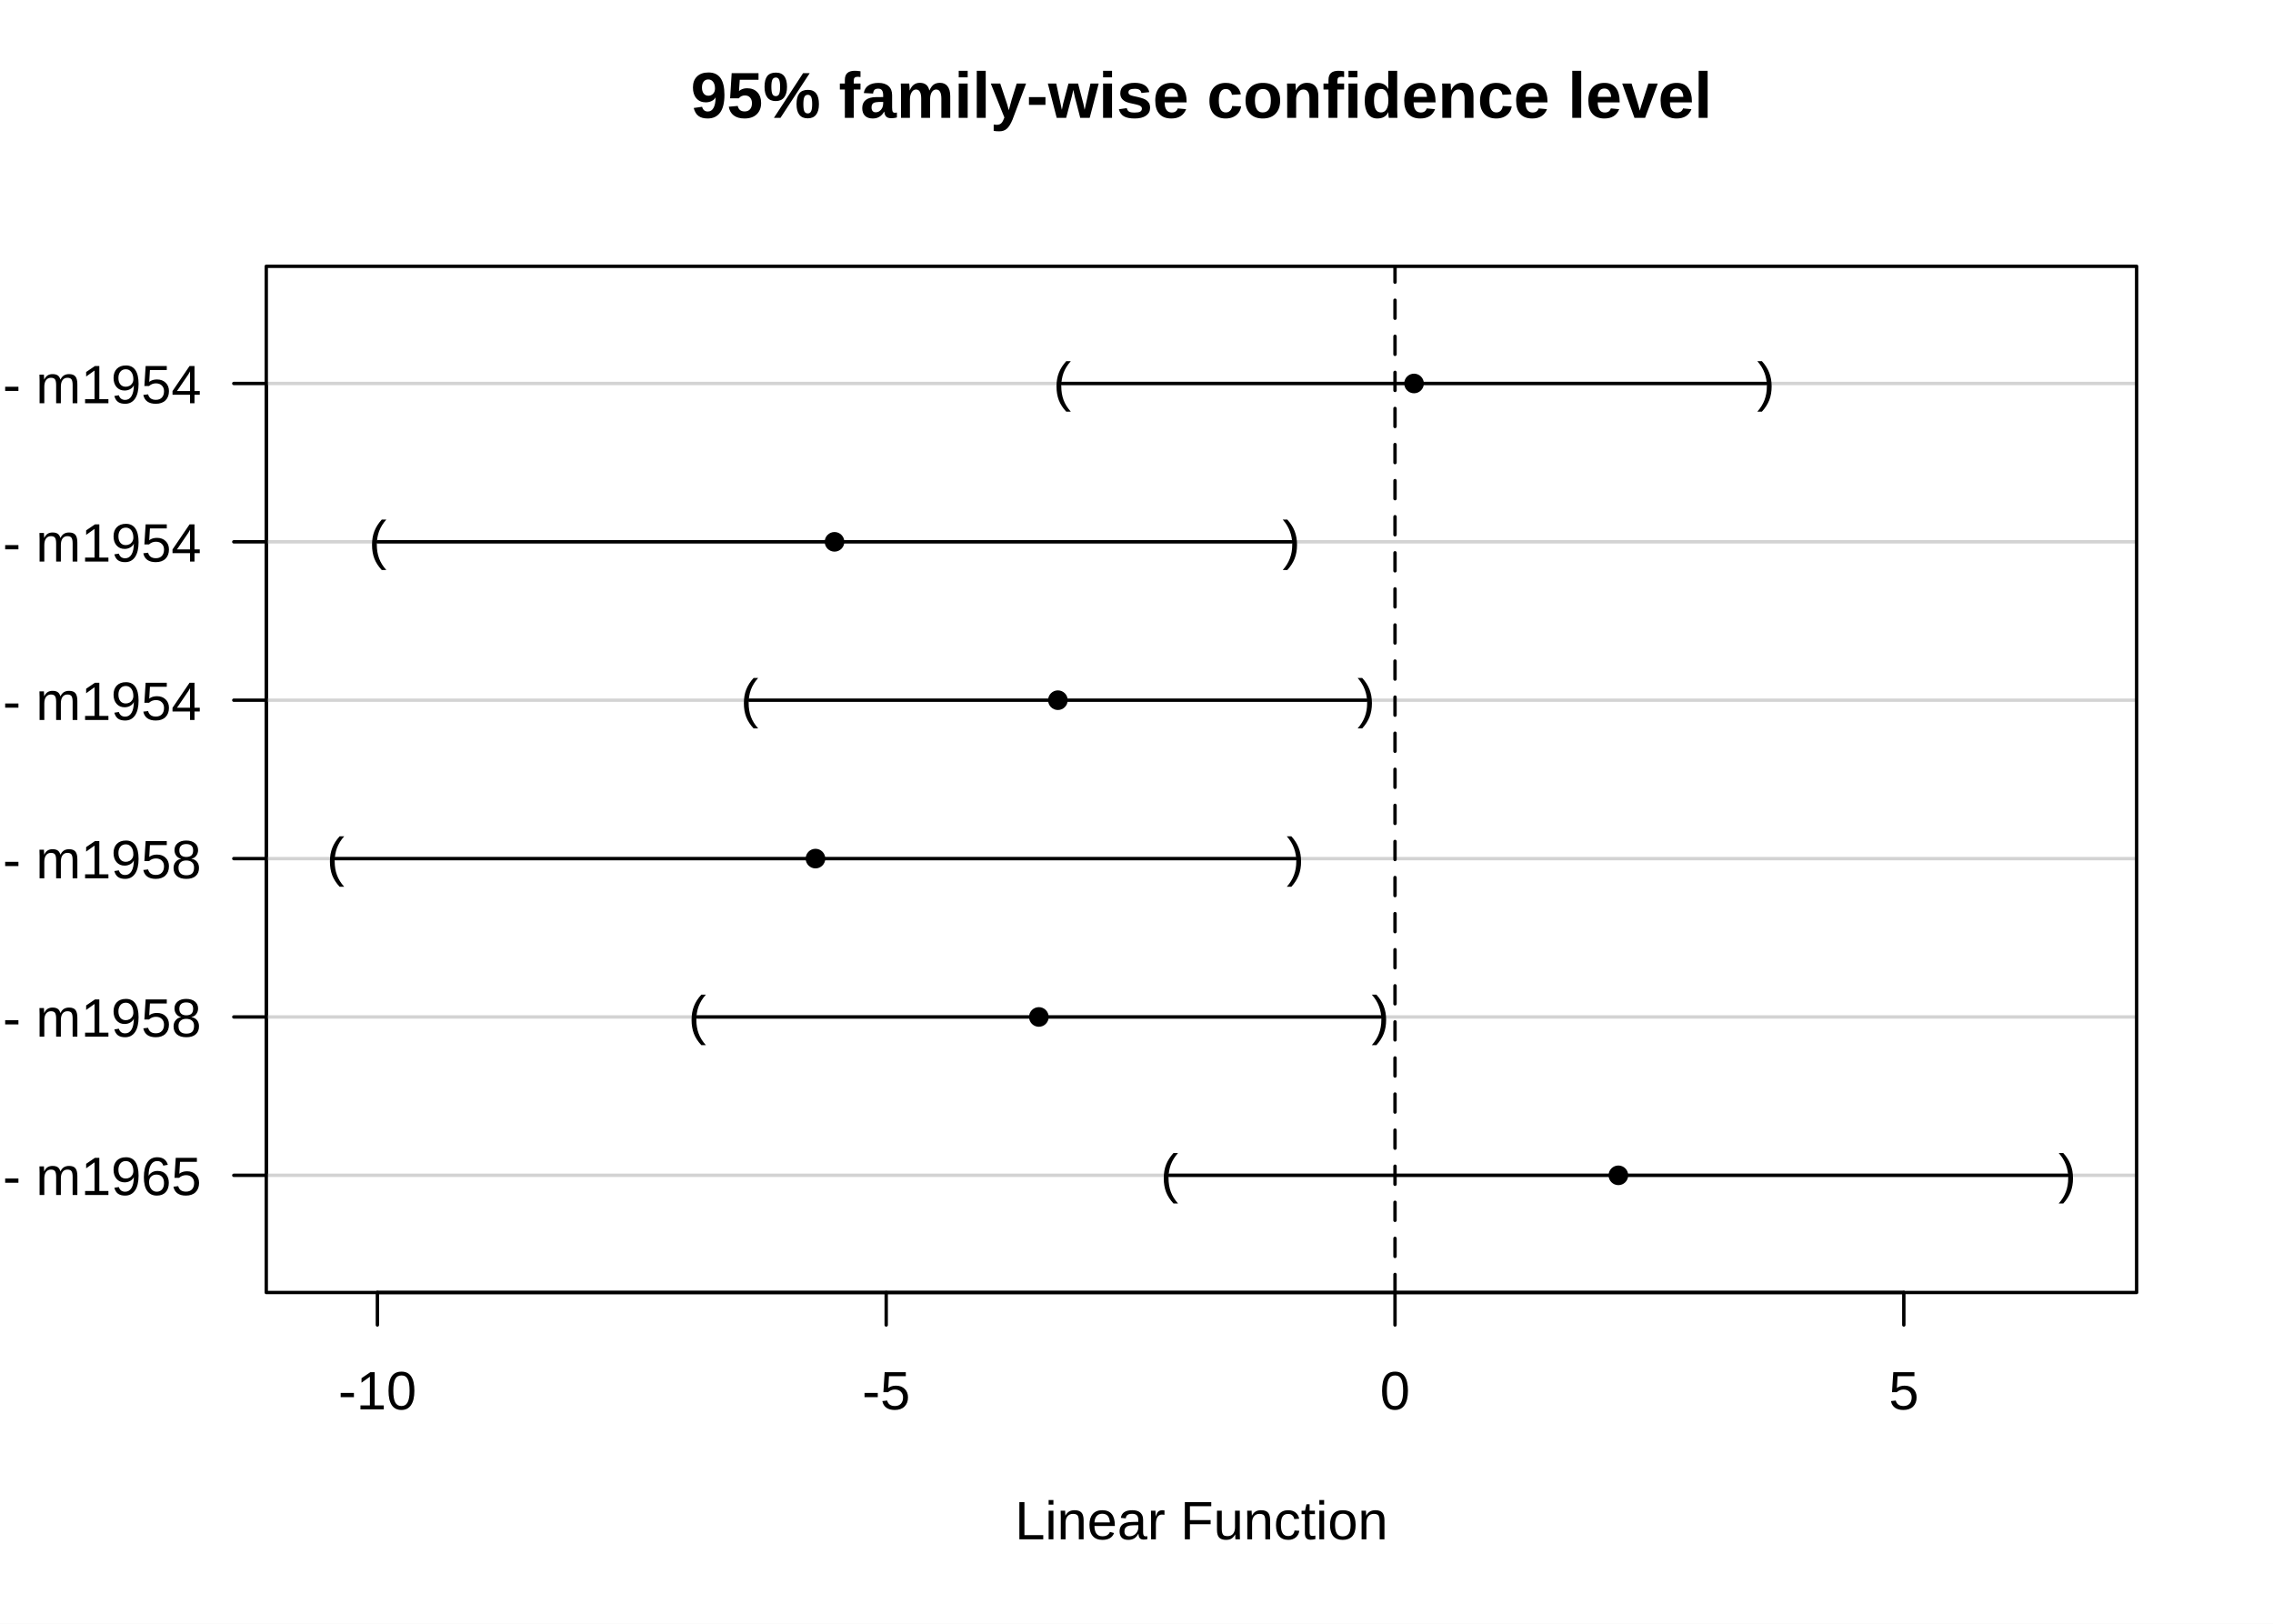
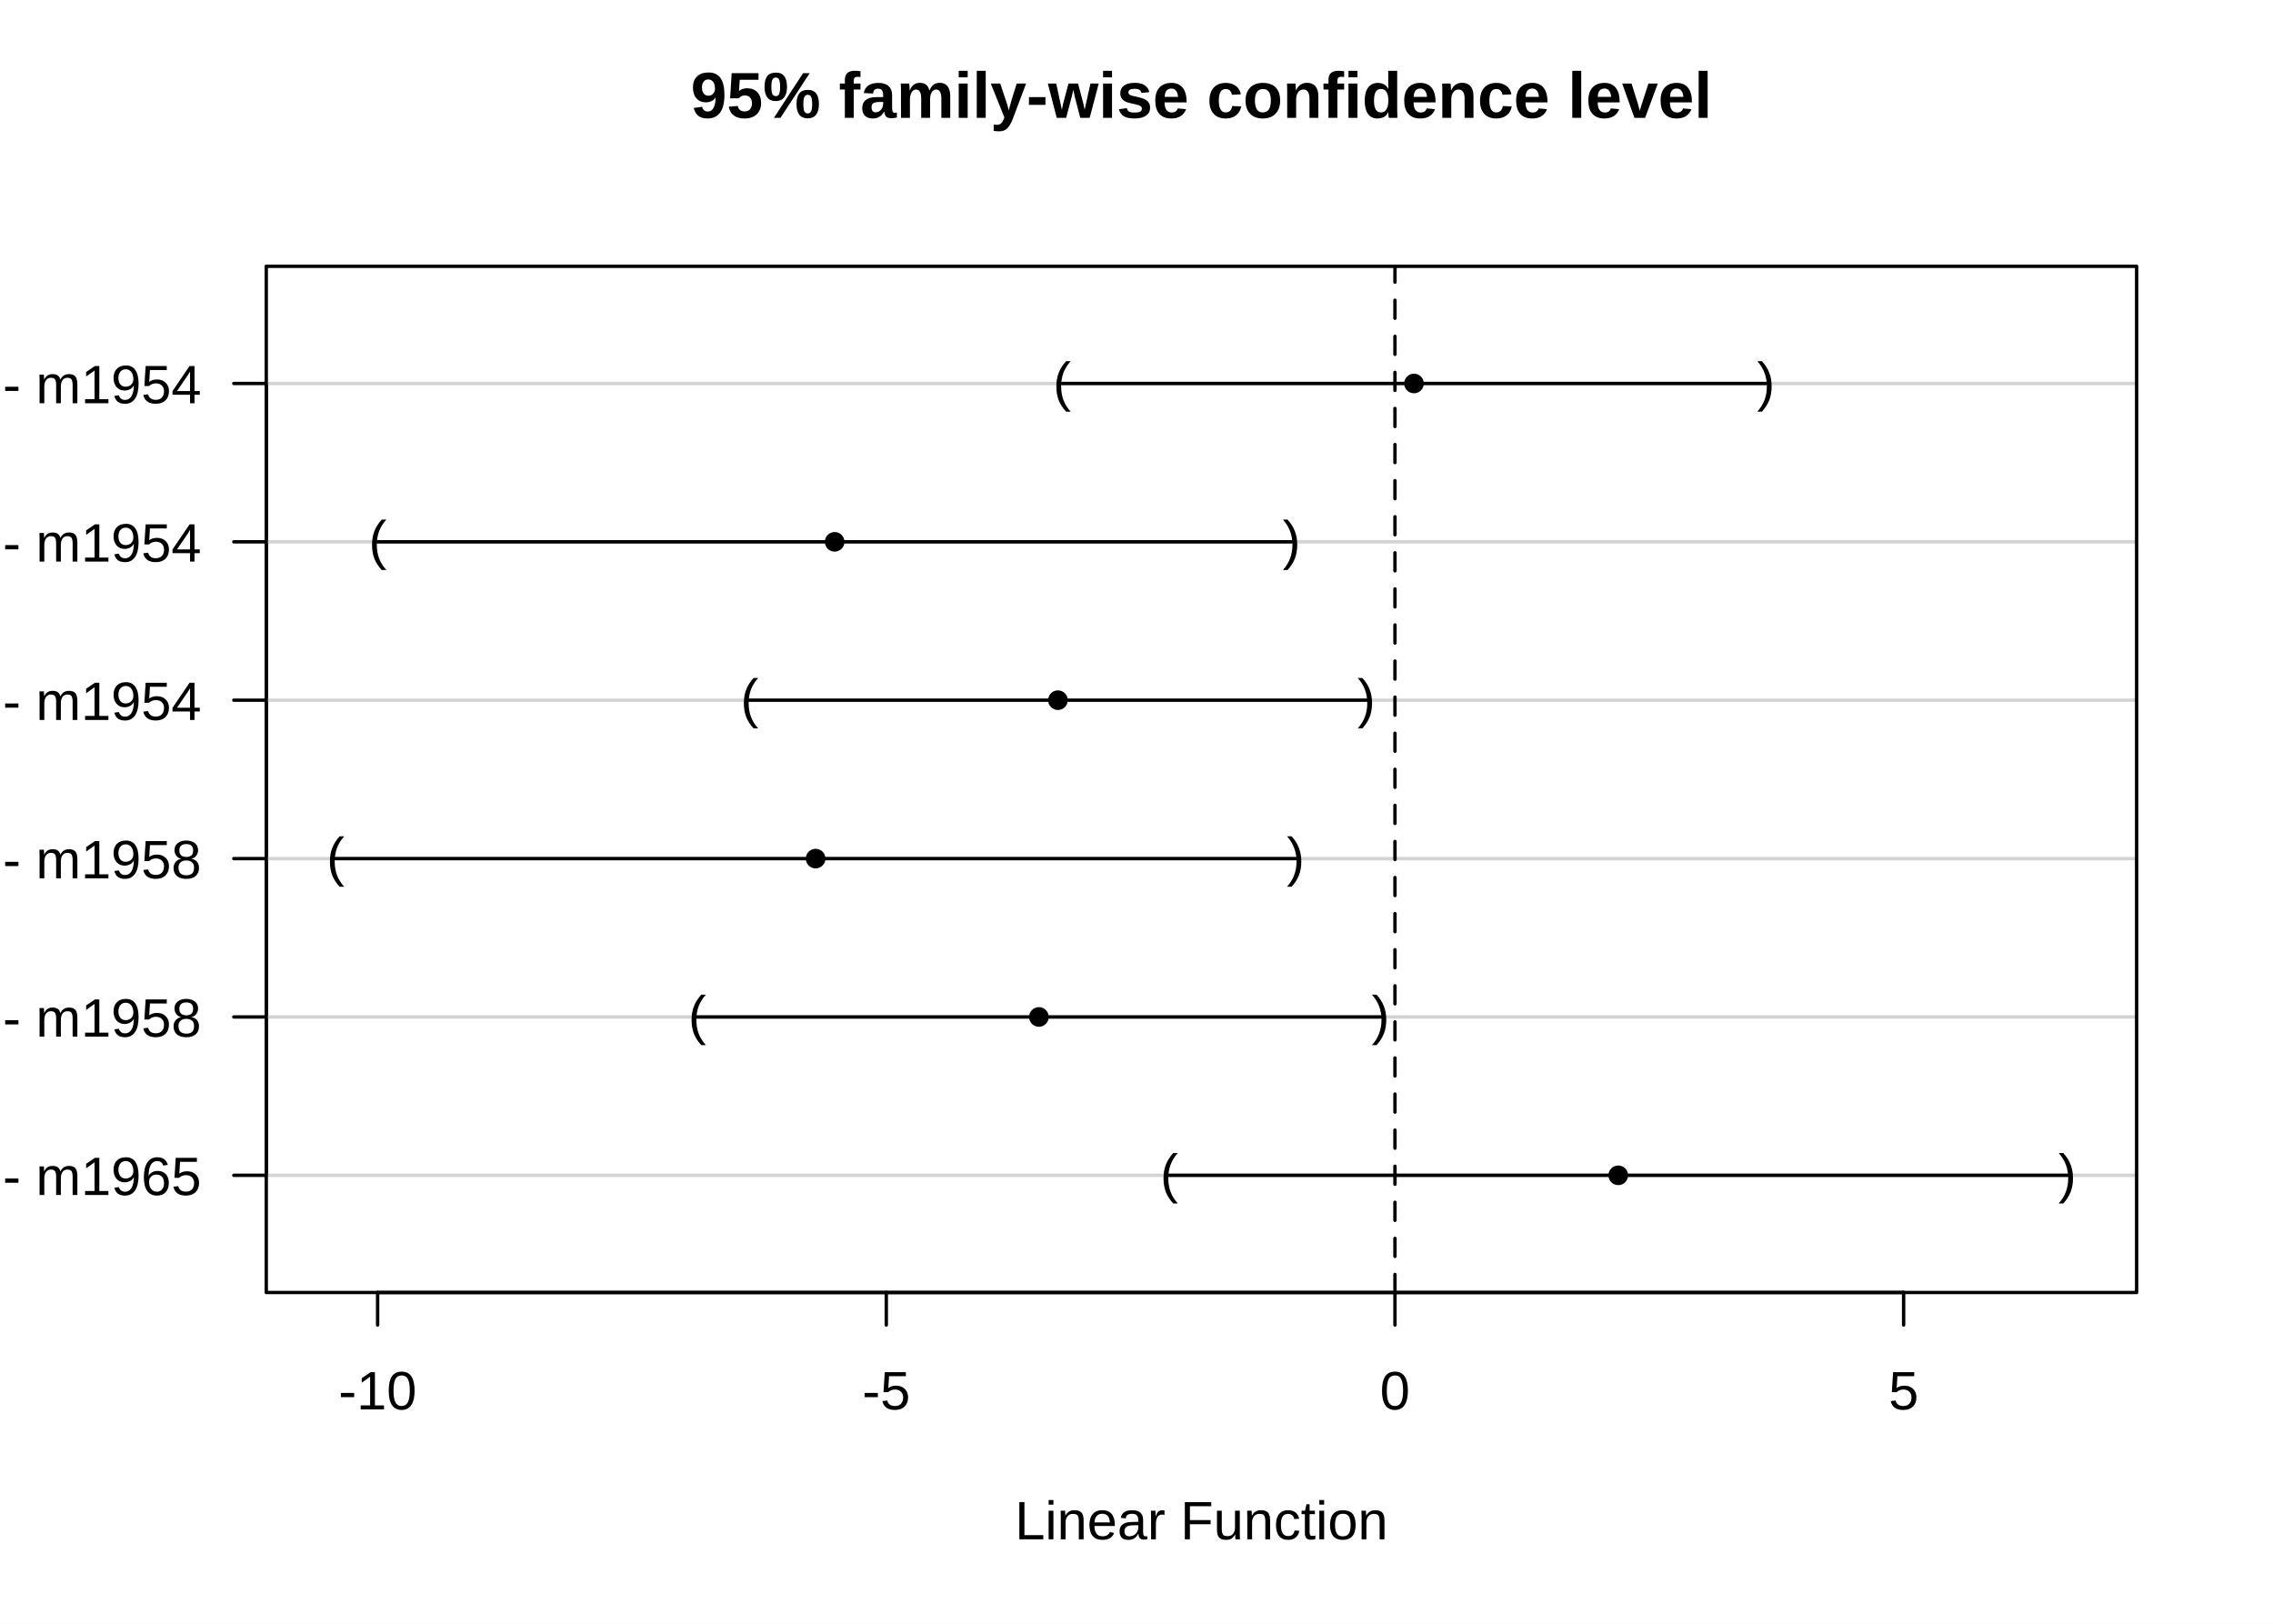
<svg xmlns="http://www.w3.org/2000/svg" class="svglite" width="504.00pt" height="360.00pt" viewBox="0 0 504.00 360.00">
  <defs>
    <style type="text/css">
    .svglite line, .svglite polyline, .svglite polygon, .svglite path, .svglite rect, .svglite circle {
      fill: none;
      stroke: #000000;
      stroke-linecap: round;
      stroke-linejoin: round;
      stroke-miterlimit: 10.00;
    }
    .svglite text {
      white-space: pre;
    }
  </style>
  </defs>
  <rect width="100%" height="100%" style="stroke: none; fill: #FFFFFF;" />
  <defs>
    <clipPath id="cpMC4wMHw1MDQuMDB8MC4wMHwzNjAuMDA=">
      <rect x="0.00" y="0.00" width="504.00" height="360.00" />
    </clipPath>
  </defs>
  <g clip-path="url(#cpMC4wMHw1MDQuMDB8MC4wMHwzNjAuMDA=)">
-     <line x1="83.68" y1="286.56" x2="422.14" y2="286.56" style="stroke-width: 0.75;" />
-     <line x1="83.68" y1="286.56" x2="83.68" y2="293.76" style="stroke-width: 0.75;" />
-     <line x1="196.50" y1="286.56" x2="196.50" y2="293.76" style="stroke-width: 0.75;" />
-     <line x1="309.32" y1="286.56" x2="309.32" y2="293.76" style="stroke-width: 0.75;" />
-     <line x1="422.14" y1="286.56" x2="422.14" y2="293.76" style="stroke-width: 0.75;" />
-     <text x="83.68" y="312.48" text-anchor="middle" style="font-size: 12.00px; font-family: &quot;Liberation Sans&quot;;" textLength="19.61px" lengthAdjust="spacingAndGlyphs">-10</text>
-     <text x="196.50" y="312.48" text-anchor="middle" style="font-size: 12.00px; font-family: &quot;Liberation Sans&quot;;" textLength="11.97px" lengthAdjust="spacingAndGlyphs">-5</text>
-     <text x="309.32" y="312.48" text-anchor="middle" style="font-size: 12.00px; font-family: &quot;Liberation Sans&quot;;" textLength="7.64px" lengthAdjust="spacingAndGlyphs">0</text>
-     <text x="422.14" y="312.48" text-anchor="middle" style="font-size: 12.00px; font-family: &quot;Liberation Sans&quot;;" textLength="7.64px" lengthAdjust="spacingAndGlyphs">5</text>
+     <line x1="83.73" y1="286.56" x2="422.10" y2="286.56" style="stroke-width: 0.75;" />
+     <line x1="83.73" y1="286.56" x2="83.73" y2="293.76" style="stroke-width: 0.75;" />
+     <line x1="196.52" y1="286.56" x2="196.52" y2="293.76" style="stroke-width: 0.75;" />
+     <line x1="309.31" y1="286.56" x2="309.31" y2="293.76" style="stroke-width: 0.75;" />
+     <line x1="422.10" y1="286.56" x2="422.10" y2="293.76" style="stroke-width: 0.75;" />
+     <text x="83.73" y="312.48" text-anchor="middle" style="font-size: 12.00px; font-family: &quot;Liberation Sans&quot;;" textLength="19.61px" lengthAdjust="spacingAndGlyphs">-10</text>
+     <text x="196.52" y="312.48" text-anchor="middle" style="font-size: 12.00px; font-family: &quot;Liberation Sans&quot;;" textLength="11.97px" lengthAdjust="spacingAndGlyphs">-5</text>
+     <text x="309.31" y="312.48" text-anchor="middle" style="font-size: 12.00px; font-family: &quot;Liberation Sans&quot;;" textLength="7.64px" lengthAdjust="spacingAndGlyphs">0</text>
+     <text x="422.10" y="312.48" text-anchor="middle" style="font-size: 12.00px; font-family: &quot;Liberation Sans&quot;;" textLength="7.64px" lengthAdjust="spacingAndGlyphs">5</text>
    <line x1="59.04" y1="260.58" x2="59.04" y2="85.02" style="stroke-width: 0.75;" />
    <line x1="59.04" y1="260.58" x2="51.84" y2="260.58" style="stroke-width: 0.75;" />
    <line x1="59.04" y1="225.47" x2="51.84" y2="225.47" style="stroke-width: 0.75;" />
    <line x1="59.04" y1="190.36" x2="51.84" y2="190.36" style="stroke-width: 0.75;" />
    <line x1="59.04" y1="155.24" x2="51.84" y2="155.24" style="stroke-width: 0.75;" />
    <line x1="59.04" y1="120.13" x2="51.84" y2="120.13" style="stroke-width: 0.75;" />
    <line x1="59.04" y1="85.02" x2="51.84" y2="85.02" style="stroke-width: 0.75;" />
    <text x="44.64" y="264.95" text-anchor="end" style="font-size: 12.00px; font-family: &quot;Liberation Sans&quot;;" textLength="96.47px" lengthAdjust="spacingAndGlyphs">m1966 - m1965</text>
    <text x="44.64" y="229.84" text-anchor="end" style="font-size: 12.00px; font-family: &quot;Liberation Sans&quot;;" textLength="96.47px" lengthAdjust="spacingAndGlyphs">m1966 - m1958</text>
    <text x="44.64" y="194.73" text-anchor="end" style="font-size: 12.00px; font-family: &quot;Liberation Sans&quot;;" textLength="96.47px" lengthAdjust="spacingAndGlyphs">m1965 - m1958</text>
    <text x="44.64" y="159.62" text-anchor="end" style="font-size: 12.00px; font-family: &quot;Liberation Sans&quot;;" textLength="96.47px" lengthAdjust="spacingAndGlyphs">m1966 - m1954</text>
    <text x="44.64" y="124.51" text-anchor="end" style="font-size: 12.00px; font-family: &quot;Liberation Sans&quot;;" textLength="96.47px" lengthAdjust="spacingAndGlyphs">m1965 - m1954</text>
    <text x="44.64" y="89.40" text-anchor="end" style="font-size: 12.00px; font-family: &quot;Liberation Sans&quot;;" textLength="96.47px" lengthAdjust="spacingAndGlyphs">m1958 - m1954</text>
  </g>
  <defs>
    <clipPath id="cpNTkuMDR8NDczLjc2fDU5LjA0fDI4Ni41Ng==">
      <rect x="59.04" y="59.04" width="414.72" height="227.52" />
    </clipPath>
  </defs>
  <g clip-path="url(#cpNTkuMDR8NDczLjc2fDU5LjA0fDI4Ni41Ng==)">
    <line x1="59.04" y1="85.02" x2="473.76" y2="85.02" style="stroke-width: 0.75; stroke: #D3D3D3;" />
    <line x1="59.04" y1="120.13" x2="473.76" y2="120.13" style="stroke-width: 0.75; stroke: #D3D3D3;" />
    <line x1="59.04" y1="155.24" x2="473.76" y2="155.24" style="stroke-width: 0.75; stroke: #D3D3D3;" />
    <line x1="59.04" y1="190.36" x2="473.76" y2="190.36" style="stroke-width: 0.75; stroke: #D3D3D3;" />
    <line x1="59.04" y1="225.47" x2="473.76" y2="225.47" style="stroke-width: 0.75; stroke: #D3D3D3;" />
    <line x1="59.04" y1="260.58" x2="473.76" y2="260.58" style="stroke-width: 0.75; stroke: #D3D3D3;" />
-     <line x1="309.32" y1="286.56" x2="309.32" y2="59.04" style="stroke-width: 0.75; stroke-dasharray: 4.00,4.00;" />
-     <line x1="235.51" y1="85.02" x2="391.58" y2="85.02" style="stroke-width: 0.75;" />
-     <line x1="83.74" y1="120.13" x2="286.34" y2="120.13" style="stroke-width: 0.75;" />
-     <line x1="166.19" y1="155.24" x2="302.95" y2="155.24" style="stroke-width: 0.75;" />
-     <line x1="74.40" y1="190.36" x2="287.24" y2="190.36" style="stroke-width: 0.75;" />
-     <line x1="154.59" y1="225.47" x2="306.10" y2="225.47" style="stroke-width: 0.75;" />
-     <line x1="259.29" y1="260.58" x2="458.40" y2="260.58" style="stroke-width: 0.75;" />
-     <text x="235.51" y="88.78" text-anchor="middle" style="font-size: 12.00px; font-family: &quot;Liberation Sans&quot;;" textLength="4.68px" lengthAdjust="spacingAndGlyphs">(</text>
+     <line x1="309.31" y1="286.56" x2="309.31" y2="59.04" style="stroke-width: 0.75; stroke-dasharray: 4.00,4.00;" />
+     <line x1="235.48" y1="85.02" x2="391.58" y2="85.02" style="stroke-width: 0.75;" />
+     <line x1="83.74" y1="120.13" x2="286.39" y2="120.13" style="stroke-width: 0.75;" />
+     <line x1="166.19" y1="155.24" x2="302.98" y2="155.24" style="stroke-width: 0.75;" />
+     <line x1="74.40" y1="190.36" x2="287.29" y2="190.36" style="stroke-width: 0.75;" />
+     <line x1="154.59" y1="225.47" x2="306.13" y2="225.47" style="stroke-width: 0.75;" />
+     <line x1="259.24" y1="260.58" x2="458.40" y2="260.58" style="stroke-width: 0.75;" />
+     <text x="235.48" y="88.78" text-anchor="middle" style="font-size: 12.00px; font-family: &quot;Liberation Sans&quot;;" textLength="4.68px" lengthAdjust="spacingAndGlyphs">(</text>
    <text x="83.74" y="123.90" text-anchor="middle" style="font-size: 12.00px; font-family: &quot;Liberation Sans&quot;;" textLength="4.68px" lengthAdjust="spacingAndGlyphs">(</text>
    <text x="166.19" y="159.01" text-anchor="middle" style="font-size: 12.00px; font-family: &quot;Liberation Sans&quot;;" textLength="4.68px" lengthAdjust="spacingAndGlyphs">(</text>
    <text x="74.40" y="194.12" text-anchor="middle" style="font-size: 12.00px; font-family: &quot;Liberation Sans&quot;;" textLength="4.68px" lengthAdjust="spacingAndGlyphs">(</text>
    <text x="154.59" y="229.23" text-anchor="middle" style="font-size: 12.00px; font-family: &quot;Liberation Sans&quot;;" textLength="4.68px" lengthAdjust="spacingAndGlyphs">(</text>
-     <text x="259.29" y="264.34" text-anchor="middle" style="font-size: 12.00px; font-family: &quot;Liberation Sans&quot;;" textLength="4.68px" lengthAdjust="spacingAndGlyphs">(</text>
+     <text x="259.24" y="264.34" text-anchor="middle" style="font-size: 12.00px; font-family: &quot;Liberation Sans&quot;;" textLength="4.68px" lengthAdjust="spacingAndGlyphs">(</text>
    <text x="391.58" y="88.78" text-anchor="middle" style="font-size: 12.00px; font-family: &quot;Liberation Sans&quot;;" textLength="4.68px" lengthAdjust="spacingAndGlyphs">)</text>
-     <text x="286.34" y="123.90" text-anchor="middle" style="font-size: 12.00px; font-family: &quot;Liberation Sans&quot;;" textLength="4.68px" lengthAdjust="spacingAndGlyphs">)</text>
-     <text x="302.95" y="159.01" text-anchor="middle" style="font-size: 12.00px; font-family: &quot;Liberation Sans&quot;;" textLength="4.68px" lengthAdjust="spacingAndGlyphs">)</text>
-     <text x="287.24" y="194.12" text-anchor="middle" style="font-size: 12.00px; font-family: &quot;Liberation Sans&quot;;" textLength="4.68px" lengthAdjust="spacingAndGlyphs">)</text>
-     <text x="306.10" y="229.23" text-anchor="middle" style="font-size: 12.00px; font-family: &quot;Liberation Sans&quot;;" textLength="4.68px" lengthAdjust="spacingAndGlyphs">)</text>
+     <text x="286.39" y="123.90" text-anchor="middle" style="font-size: 12.00px; font-family: &quot;Liberation Sans&quot;;" textLength="4.68px" lengthAdjust="spacingAndGlyphs">)</text>
+     <text x="302.98" y="159.01" text-anchor="middle" style="font-size: 12.00px; font-family: &quot;Liberation Sans&quot;;" textLength="4.68px" lengthAdjust="spacingAndGlyphs">)</text>
+     <text x="287.29" y="194.12" text-anchor="middle" style="font-size: 12.00px; font-family: &quot;Liberation Sans&quot;;" textLength="4.68px" lengthAdjust="spacingAndGlyphs">)</text>
+     <text x="306.13" y="229.23" text-anchor="middle" style="font-size: 12.00px; font-family: &quot;Liberation Sans&quot;;" textLength="4.68px" lengthAdjust="spacingAndGlyphs">)</text>
    <text x="458.40" y="264.34" text-anchor="middle" style="font-size: 12.00px; font-family: &quot;Liberation Sans&quot;;" textLength="4.68px" lengthAdjust="spacingAndGlyphs">)</text>
-     <circle cx="313.54" cy="85.02" r="1.80" style="stroke-width: 0.75; fill: #000000;" />
-     <circle cx="185.04" cy="120.13" r="1.80" style="stroke-width: 0.75; fill: #000000;" />
-     <circle cx="234.57" cy="155.24" r="1.80" style="stroke-width: 0.75; fill: #000000;" />
-     <circle cx="180.82" cy="190.36" r="1.80" style="stroke-width: 0.75; fill: #000000;" />
-     <circle cx="230.35" cy="225.47" r="1.80" style="stroke-width: 0.75; fill: #000000;" />
-     <circle cx="358.85" cy="260.58" r="1.80" style="stroke-width: 0.75; fill: #000000;" />
+     <circle cx="313.53" cy="85.02" r="1.80" style="stroke-width: 0.75; fill: #000000;" />
+     <circle cx="185.07" cy="120.13" r="1.80" style="stroke-width: 0.75; fill: #000000;" />
+     <circle cx="234.58" cy="155.24" r="1.80" style="stroke-width: 0.75; fill: #000000;" />
+     <circle cx="180.85" cy="190.36" r="1.80" style="stroke-width: 0.75; fill: #000000;" />
+     <circle cx="230.36" cy="225.47" r="1.80" style="stroke-width: 0.75; fill: #000000;" />
+     <circle cx="358.82" cy="260.58" r="1.80" style="stroke-width: 0.75; fill: #000000;" />
  </g>
  <g clip-path="url(#cpMC4wMHw1MDQuMDB8MC4wMHwzNjAuMDA=)">
    <text x="266.40" y="26.13" text-anchor="middle" style="font-size: 14.40px; font-weight: bold; font-family: &quot;Liberation Sans&quot;;" textLength="269.48px" lengthAdjust="spacingAndGlyphs">95% family-wise confidence level</text>
    <text x="266.40" y="43.41" text-anchor="middle" style="font-size: 14.40px; font-weight: bold; font-family: &quot;Liberation Sans&quot;;" textLength="0.00px" lengthAdjust="spacingAndGlyphs" />
    <text x="266.40" y="341.28" text-anchor="middle" style="font-size: 12.00px; font-family: &quot;Liberation Sans&quot;;" textLength="92.20px" lengthAdjust="spacingAndGlyphs">Linear Function</text>
    <polygon points="59.04,286.56 473.76,286.56 473.76,59.04 59.04,59.04 " style="stroke-width: 0.75;" />
  </g>
</svg>
